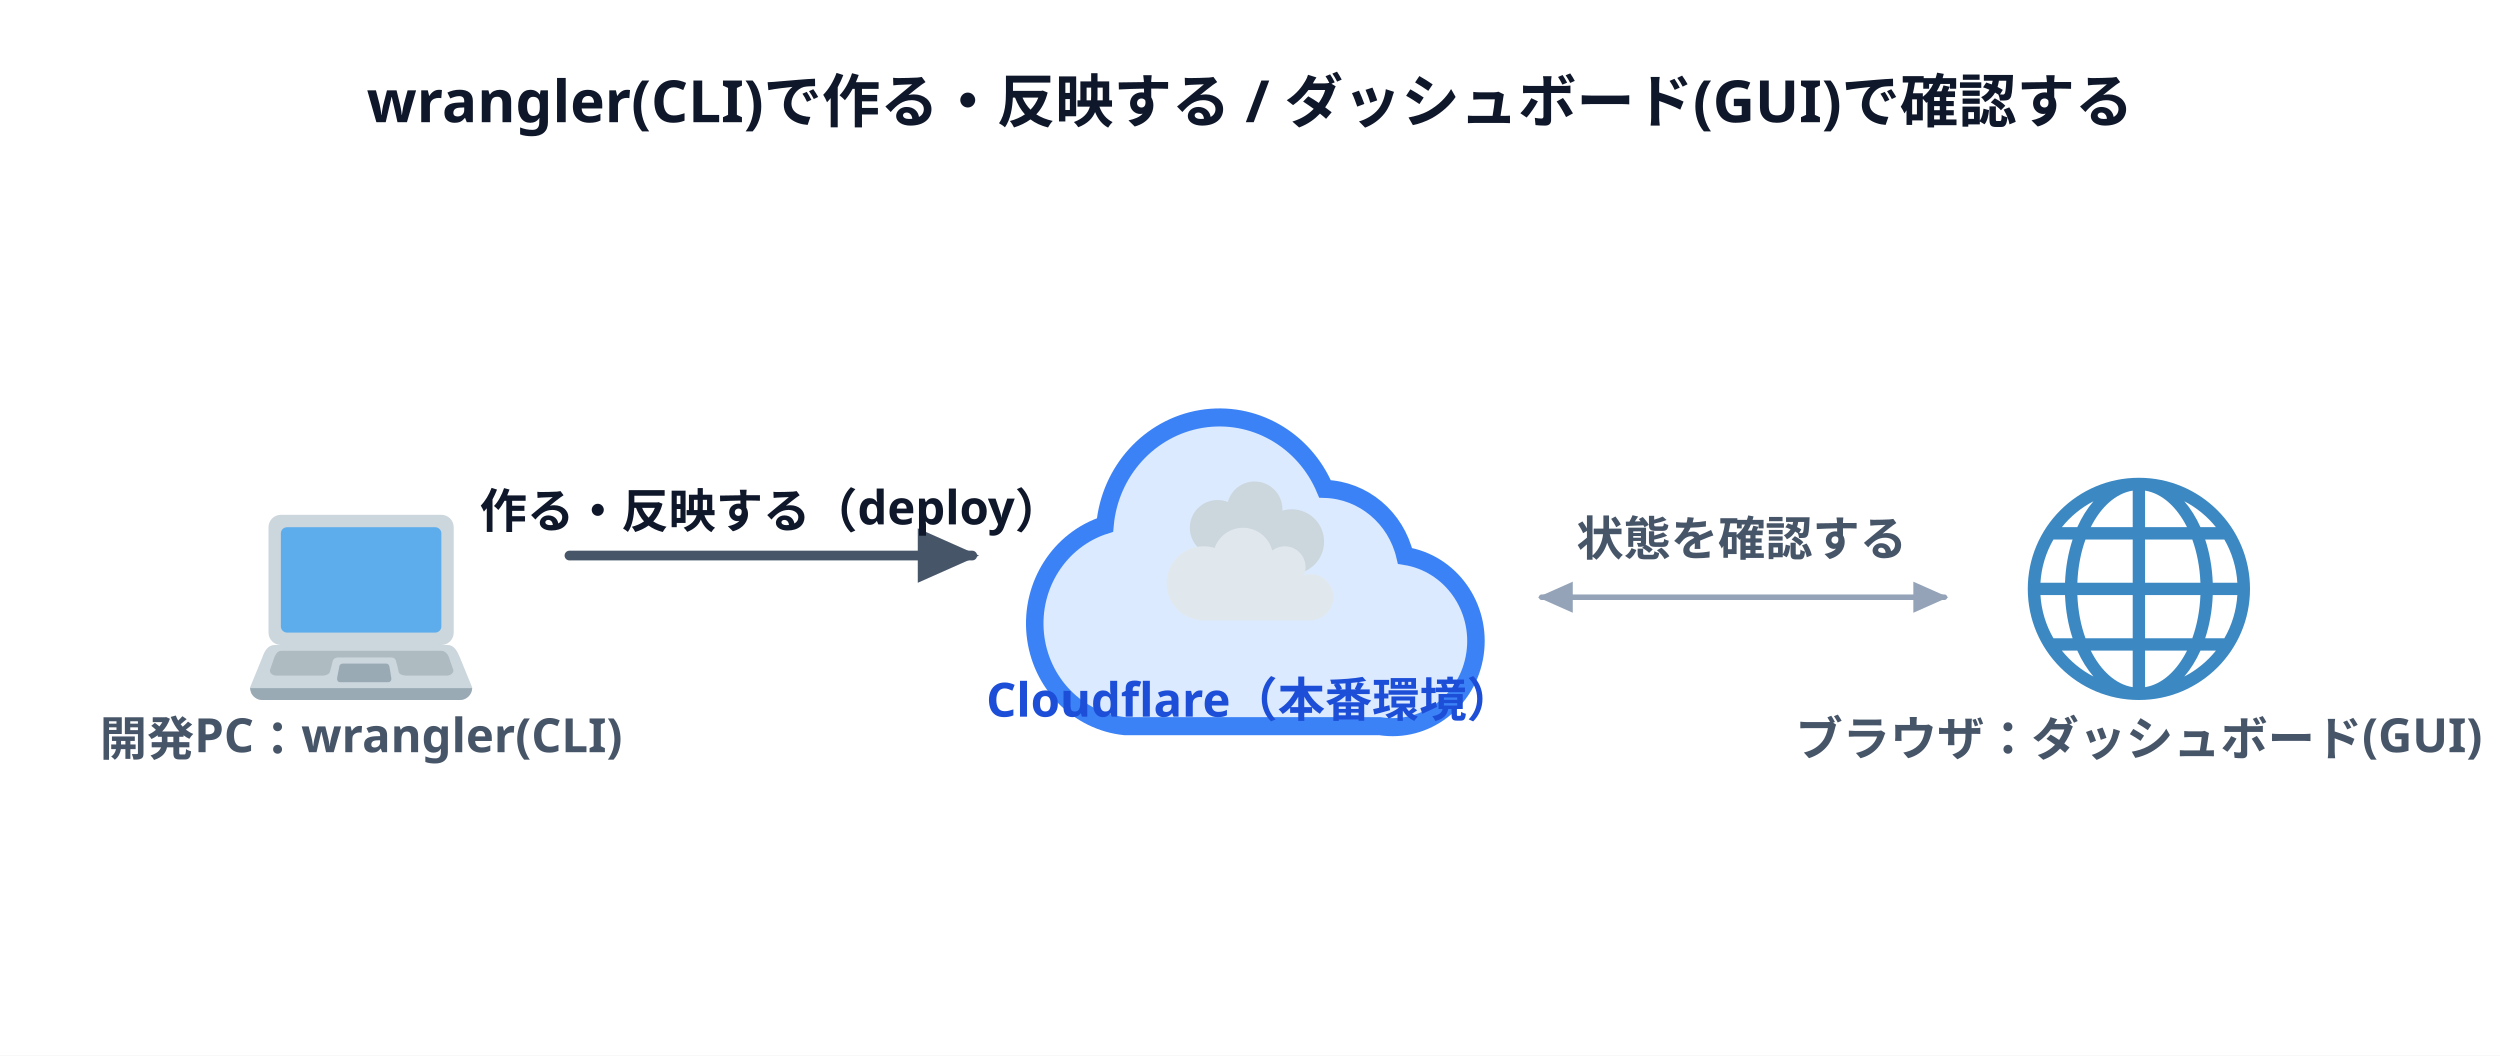
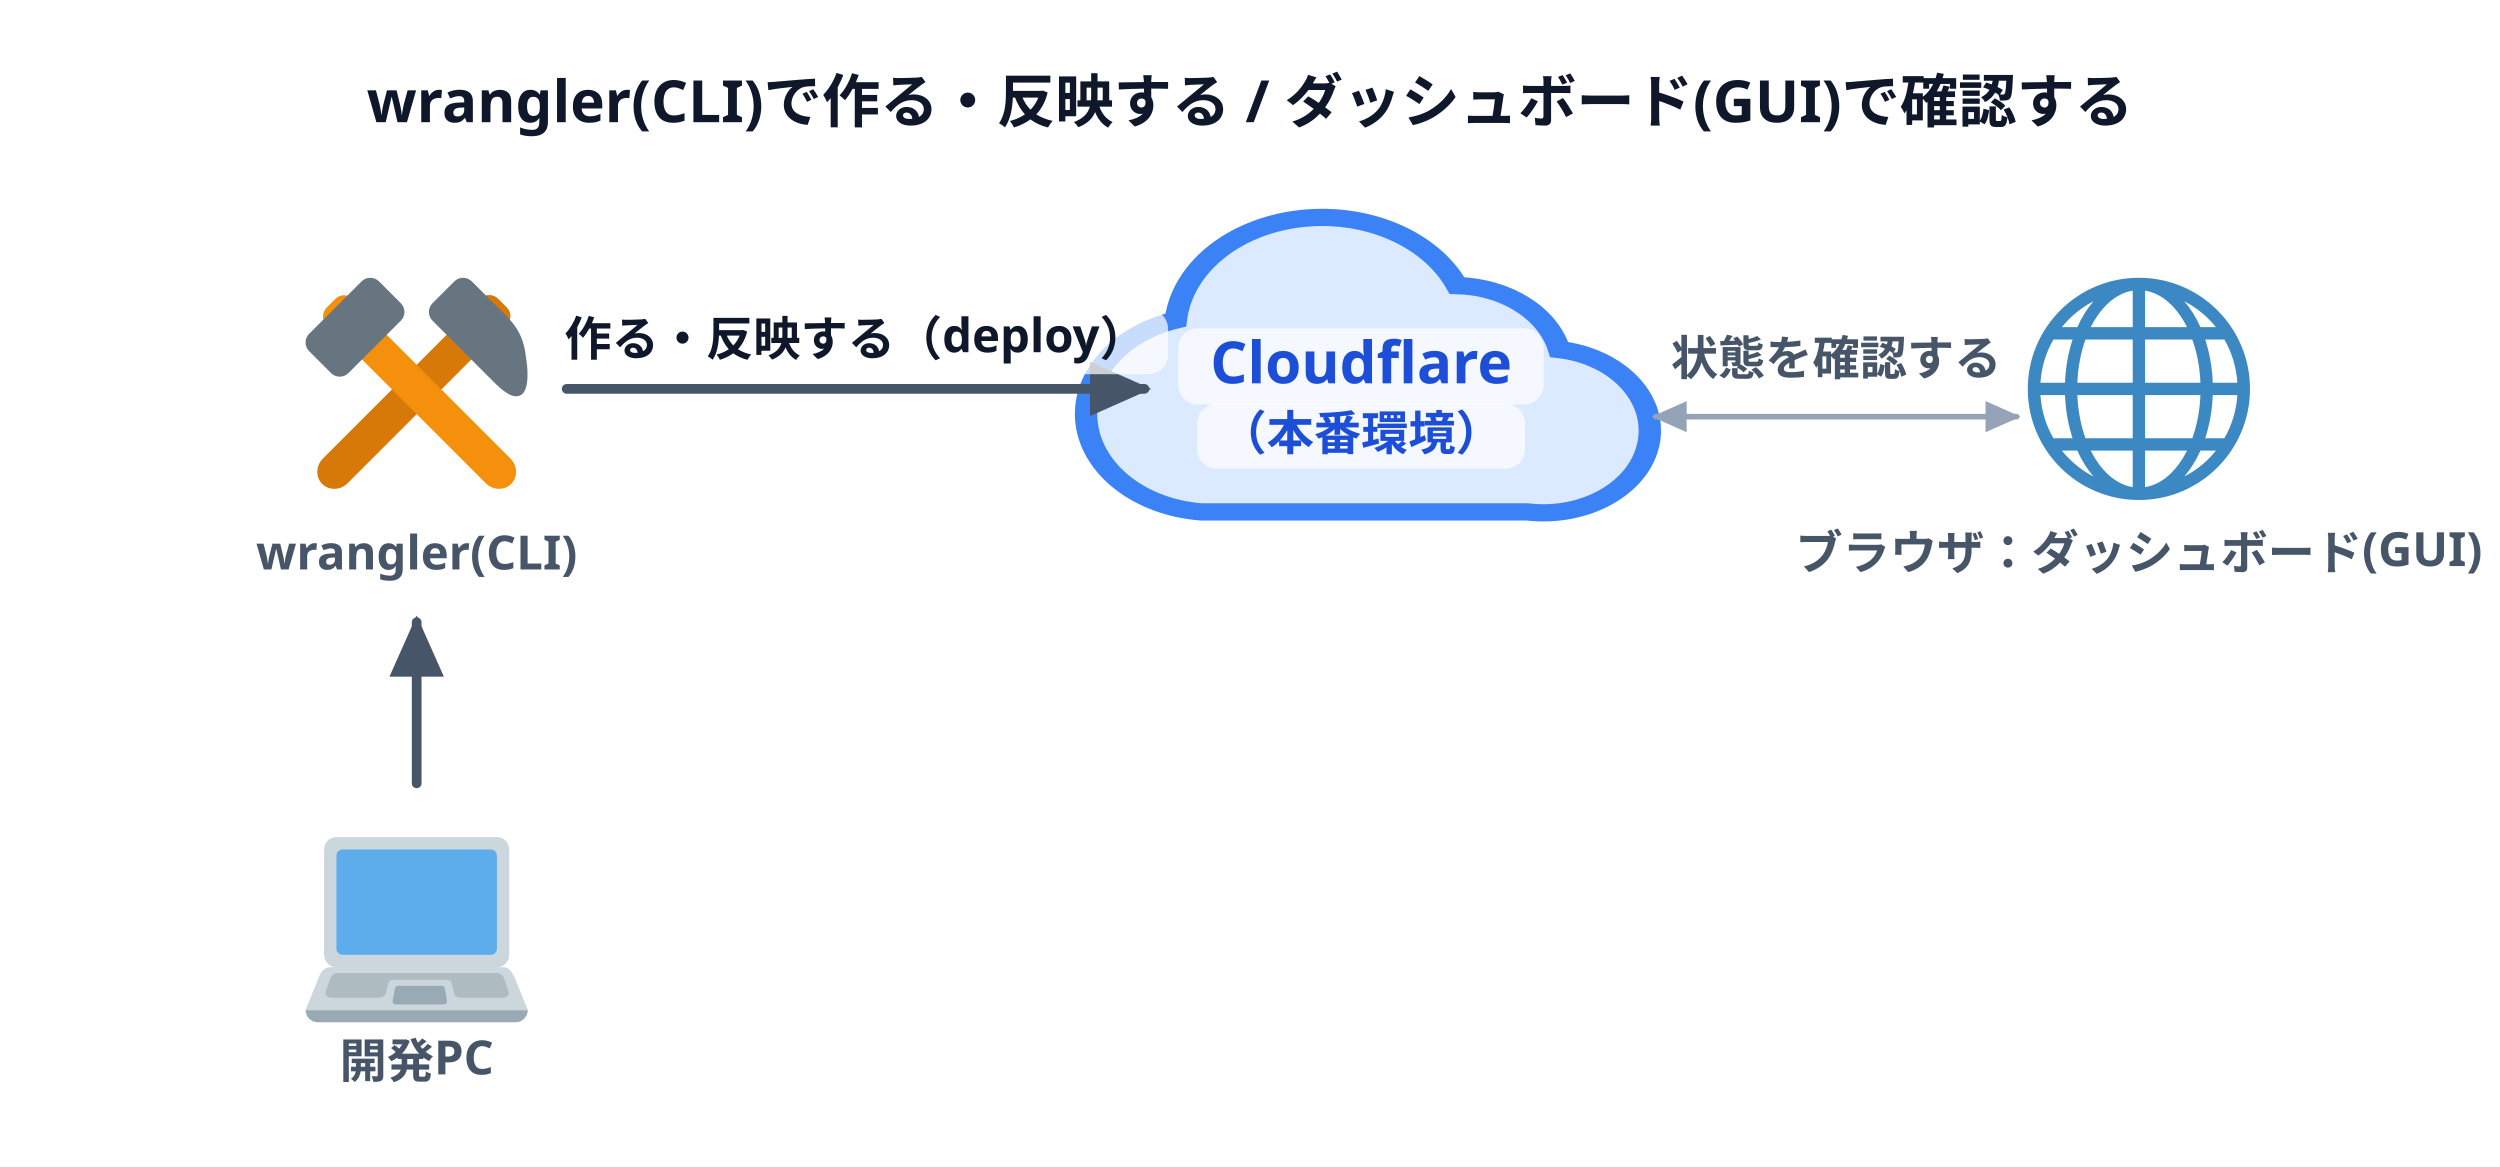
- <svg xmlns="http://www.w3.org/2000/svg" width="900" height="380" viewBox="0 0 900 380" font-family="'Hiragino Sans','Noto Sans JP','Yu Gothic','Segoe UI',sans-serif">
+ <svg xmlns="http://www.w3.org/2000/svg" width="900" height="420" viewBox="0 0 900 420" font-family="'Hiragino Sans','Noto Sans JP','Yu Gothic','Segoe UI',sans-serif">
  <defs>
    <marker id="aR" viewBox="0 0 10 10" refX="8" refY="5" markerWidth="7" markerHeight="7" orient="auto-start-reverse">
      <path d="M0 1 L9 5 L0 9 z" fill="#475569" />
    </marker>
    <marker id="aRsub" viewBox="0 0 10 10" refX="8" refY="5" markerWidth="7" markerHeight="7" orient="auto-start-reverse">
      <path d="M0 1 L9 5 L0 9 z" fill="#94a3b8" />
    </marker>
  </defs>
-   <rect x="0" y="0" width="900" height="380" fill="#ffffff" />
+   <rect x="0" y="0" width="900" height="420" fill="#ffffff" />
  <text x="450" y="44" text-anchor="middle" font-size="21" fill="#0f172a" font-weight="700">wrangler(CLI)で作る・反映する / ダッシュボード(GUI)で確認する</text>
-   <g transform="translate(360,150) scale(1.8,1.857143)">
-     <path d="M25,60 a20,20 0 0 1 -4,-39 a23,23 0 0 1 44,-7 a17,17 0 0 1 16,13 a16,16 0 0 1 -5,33 Z" fill="#dbeafe" stroke="#3b82f6" stroke-width="3.5" />
-   </g>
-   <svg x="420" y="170" width="60" height="60" viewBox="0 0 36 36">
-     <path fill="#CCD6DD" d="M27 8c-.701 0-1.377.106-2.015.298.005-.1.015-.197.015-.298 0-3.313-2.687-6-6-6-2.769 0-5.093 1.878-5.785 4.427C12.529 6.154 11.783 6 11 6c-3.314 0-6 2.686-6 6 0 3.312 2.686 6 6 6 2.769 0 5.093-1.878 5.785-4.428.686.273 1.432.428 2.215.428.375 0 .74-.039 1.096-.104-.058.36-.096.727-.096 1.104 0 3.865 3.135 7 7 7s7-3.135 7-7c0-3.866-3.135-7-7-7z" />
-     <path fill="#E1E8ED" d="M31 22c-.467 0-.91.085-1.339.204.216-.526.339-1.1.339-1.704 0-2.485-2.015-4.5-4.5-4.5-1.019 0-1.947.351-2.701.921C22.093 14.096 19.544 12 16.5 12c-2.838 0-5.245 1.822-6.131 4.357C9.621 16.125 8.825 16 8 16c-4.418 0-8 3.582-8 8 0 4.419 3.582 8 8 8h23c2.762 0 5-2.238 5-5s-2.238-5-5-5z" />
+   <svg x="110" y="100" width="80" height="80" viewBox="0 0 36 36">
+     <path fill="#D67909" d="M6.814 33.279c-1.166 1.166-3.021 1.221-4.121.121-1.1-1.1-1.045-2.955.121-4.121L26.079 6.014c1.167-1.167 3.021-1.221 4.121-.121 1.101 1.1 1.046 2.955-.121 4.121L6.814 33.279z" />
+     <path fill="#D67909" d="M32.585 7.657c.781-.781.781-2.048 0-2.829l-1.414-1.414c-.78-.78-2.047-.78-2.828 0-.781.781-.781 2.048 0 2.829l1.414 1.414c.781.781 2.048.781 2.828 0z" />
+     <path fill="#D67909" d="M32.585 7.657c.781-.781.781-2.048 0-2.829l-1.414-1.414c-.78-.78-2.047-.78-2.828 0-.781.781-.781 2.048 0 2.829l1.414 1.414c.781.781 2.048.781 2.828 0z" />
+     <path fill="#66757F" d="M35.789 13.424c-.252-1.765-.375-4.354-3.204-7.182l-.707-.708-4.949-4.95c-.781-.781-2.048-.781-2.828 0L20.565 4.12c-.781.781-.781 2.047 0 2.829l6.364 6.364 2.121 2.121 1.414 1.414c1.027 1.027 3.314 3.315 4.718 1.911.773-.772.961-2.86.607-5.335z" />
+     <path fill="#F4900C" d="M29.185 33.279c1.166 1.166 3.022 1.221 4.121.121 1.1-1.1 1.045-2.955-.121-4.121L9.921 6.014C8.754 4.847 6.899 4.792 5.8 5.893c-1.101 1.1-1.046 2.955.121 4.121l23.264 23.265z" />
+     <path fill="#F4900C" d="M3.415 7.657c-.781-.781-.781-2.048 0-2.829l1.414-1.414c.78-.78 2.047-.78 2.828 0 .781.781.781 2.048 0 2.829L6.243 7.657c-.781.781-2.048.781-2.828 0z" />
+     <path fill="#66757F" d="M4.122 15.436c.78.78 2.047.78 2.828 0l8.485-8.485c.781-.781.781-2.048 0-2.829L11.899.587c-.78-.781-2.047-.781-2.828 0L.586 9.071c-.781.781-.781 2.047 0 2.828l3.536 3.537z" />
  </svg>
-   <text x="450" y="258" text-anchor="middle" font-size="17" fill="#1d4ed8" font-weight="600">Cloudflare（本番環境）</text>
-   <svg x="90" y="172" width="80" height="80" viewBox="0 0 36 36">
+   <rect x="81.2" y="188.4" width="137.6" height="23.3" rx="7" fill="#ffffff" fill-opacity="0.72" />
+   <text x="150" y="205" text-anchor="middle" font-size="17" fill="#475569" font-weight="600">wrangler(CLI)</text>
+   <svg x="110" y="288" width="80" height="80" viewBox="0 0 36 36">
    <path fill="#CCD6DD" d="M34 29.096c-.417-.963-.896-2.008-2-2.008h-1c1.104 0 2-.899 2-2.008V8.008C33 6.899 32.104 6 31 6H5c-1.104 0-2 .899-2 2.008V25.08c0 1.109.896 2.008 2 2.008H4c-1.104 0-1.667 1.004-2 2.008l-2 4.895C0 35.101.896 36 2 36h32c1.104 0 2-.899 2-2.008l-2-4.896z" />
    <path fill="#9AAAB4" d="M.008 34.075l.006.057.17.692C.5 35.516 1.192 36 2 36h32c1.076 0 1.947-.855 1.992-1.925H.008z" />
    <path fill="#5DADEC" d="M31 24.075c0 .555-.447 1.004-1 1.004H6c-.552 0-1-.449-1-1.004V9.013c0-.555.448-1.004 1-1.004h24c.553 0 1 .45 1 1.004v15.062z" />
    <path fill="#AEBBC1" d="M32.906 31.042l-.76-2.175c-.239-.46-.635-.837-1.188-.837H5.11c-.552 0-.906.408-1.156 1.036l-.688 1.977c-.219.596.448 1.004 1 1.004h7.578s.937-.047 1.103-.608c.192-.648.415-1.624.463-1.796.074-.264.388-.531.856-.531h8.578c.5 0 .746.253.811.566.042.204.312 1.141.438 1.782.111.571 1.221.586 1.221.586h6.594c.551 0 1.217-.471.998-1.004z" />
    <path fill="#9AAAB4" d="M22.375 33.113h-7.781c-.375 0-.538-.343-.484-.675.054-.331.359-1.793.383-1.963.023-.171.274-.375.524-.375h7.015c.297 0 .49.163.55.489.059.327.302 1.641.321 1.941.019.301-.169.583-.528.583z" />
  </svg>
-   <text x="130" y="272" text-anchor="middle" font-size="17" fill="#475569" font-weight="600">開発PC：wrangler(CLI)</text>
-   <svg x="730" y="172" width="80" height="80" viewBox="0 0 36 36">
+   <rect x="115.6" y="371.4" width="68.7" height="23.3" rx="7" fill="#ffffff" fill-opacity="0.72" />
+   <text x="150" y="388" text-anchor="middle" font-size="17" fill="#475569" font-weight="600">開発PC</text>
+   <line x1="150" y1="282" x2="150" y2="224" stroke="#475569" stroke-width="3.5" stroke-linecap="round" stroke-linejoin="round" marker-end="url(#aR)" />
+   <g transform="translate(375,78) scale(2.3,1.771429)">
+     <path d="M25,60 a20,20 0 0 1 -4,-39 a23,23 0 0 1 44,-7 a17,17 0 0 1 16,13 a16,16 0 0 1 -5,33 Z" fill="#dbeafe" stroke="#3b82f6" stroke-width="3.5" />
+   </g>
+   <rect x="424.2" y="118.2" width="131.5" height="27.4" rx="7" fill="#ffffff" fill-opacity="0.72" />
+   <text x="490" y="138" text-anchor="middle" font-size="21" fill="#1d4ed8" font-weight="700">Cloudflare</text>
+   <rect x="431.0" y="145.4" width="118.0" height="23.3" rx="7" fill="#ffffff" fill-opacity="0.72" />
+   <text x="490" y="162" text-anchor="middle" font-size="17" fill="#1d4ed8" font-weight="600">（本番環境）</text>
+   <svg x="730" y="100" width="80" height="80" viewBox="0 0 36 36">
    <path fill="#3B88C3" d="M18 0C8.059 0 0 8.059 0 18s8.059 18 18 18 18-8.059 18-18S27.941 0 18 0zM2.05 19h3.983c.092 2.506.522 4.871 1.229 7H4.158c-1.207-2.083-1.95-4.459-2.108-7zM19 8V2.081c2.747.436 5.162 2.655 6.799 5.919H19zm7.651 2c.754 2.083 1.219 4.46 1.317 7H19v-7h7.651zM17 2.081V8h-6.799C11.837 4.736 14.253 2.517 17 2.081zM17 10v7H8.032c.098-2.54.563-4.917 1.317-7H17zM6.034 17H2.05c.158-2.54.901-4.917 2.107-7h3.104c-.705 2.129-1.135 4.495-1.227 7zm1.998 2H17v7H9.349c-.754-2.083-1.219-4.459-1.317-7zM17 28v5.919c-2.747-.437-5.163-2.655-6.799-5.919H17zm2 5.919V28h6.8c-1.637 3.264-4.053 5.482-6.8 5.919zM19 26v-7h8.969c-.099 2.541-.563 4.917-1.317 7H19zm10.967-7h3.982c-.157 2.541-.9 4.917-2.107 7h-3.104c.706-2.129 1.136-4.494 1.229-7zm0-2c-.093-2.505-.523-4.871-1.229-7h3.104c1.207 2.083 1.95 4.46 2.107 7h-3.982zm.512-9h-2.503c-.717-1.604-1.606-3.015-2.619-4.199C27.346 4.833 29.089 6.267 30.479 8zM10.643 3.801C9.629 4.985 8.74 6.396 8.023 8H5.521c1.39-1.733 3.133-3.166 5.122-4.199zM5.521 28h2.503c.716 1.604 1.605 3.015 2.619 4.198C8.654 31.166 6.911 29.733 5.521 28zm19.836 4.198c1.014-1.184 1.902-2.594 2.619-4.198h2.503c-1.39 1.733-3.133 3.166-5.122 4.198z" />
  </svg>
-   <text x="770" y="272" text-anchor="middle" font-size="17" fill="#475569" font-weight="600">ブラウザ：ダッシュボード(GUI)</text>
-   <line x1="205" y1="200" x2="350" y2="200" stroke="#475569" stroke-width="3.5" stroke-linecap="round" stroke-linejoin="round" marker-end="url(#aR)" />
-   <text x="277.5" y="190.0" text-anchor="middle" font-size="17" fill="#0f172a" font-weight="600">作る・反映する（deploy）</text>
-   <line x1="700" y1="215" x2="555" y2="215" stroke="#94a3b8" stroke-width="2.0" stroke-linecap="round" stroke-linejoin="round" marker-end="url(#aRsub)" marker-start="url(#aRsub)" />
-   <text x="627" y="200" text-anchor="middle" font-size="17" fill="#475569" font-weight="600">状態を確認する</text>
+   <rect x="636.6" y="188.4" width="266.8" height="23.3" rx="7" fill="#ffffff" fill-opacity="0.72" />
+   <text x="770" y="205" text-anchor="middle" font-size="17" fill="#475569" font-weight="600">ブラウザ：ダッシュボード(GUI)</text>
+   <line x1="204" y1="140" x2="412" y2="140" stroke="#475569" stroke-width="3.5" stroke-linecap="round" stroke-linejoin="round" marker-end="url(#aR)" />
+   <rect x="195.4" y="111.4" width="225.1" height="23.3" rx="7" fill="#ffffff" fill-opacity="0.72" />
+   <text x="308" y="128" text-anchor="middle" font-size="17" fill="#0f172a" font-weight="600">作る・反映する（deploy）</text>
+   <line x1="596" y1="150" x2="726" y2="150" stroke="#94a3b8" stroke-width="2.0" stroke-linecap="round" stroke-linejoin="round" marker-end="url(#aRsub)" marker-start="url(#aRsub)" />
+   <rect x="593.5" y="118.4" width="135.0" height="23.3" rx="7" fill="#ffffff" fill-opacity="0.72" />
+   <text x="661" y="135" text-anchor="middle" font-size="17" fill="#475569" font-weight="600">状態を確認する</text>
</svg>
